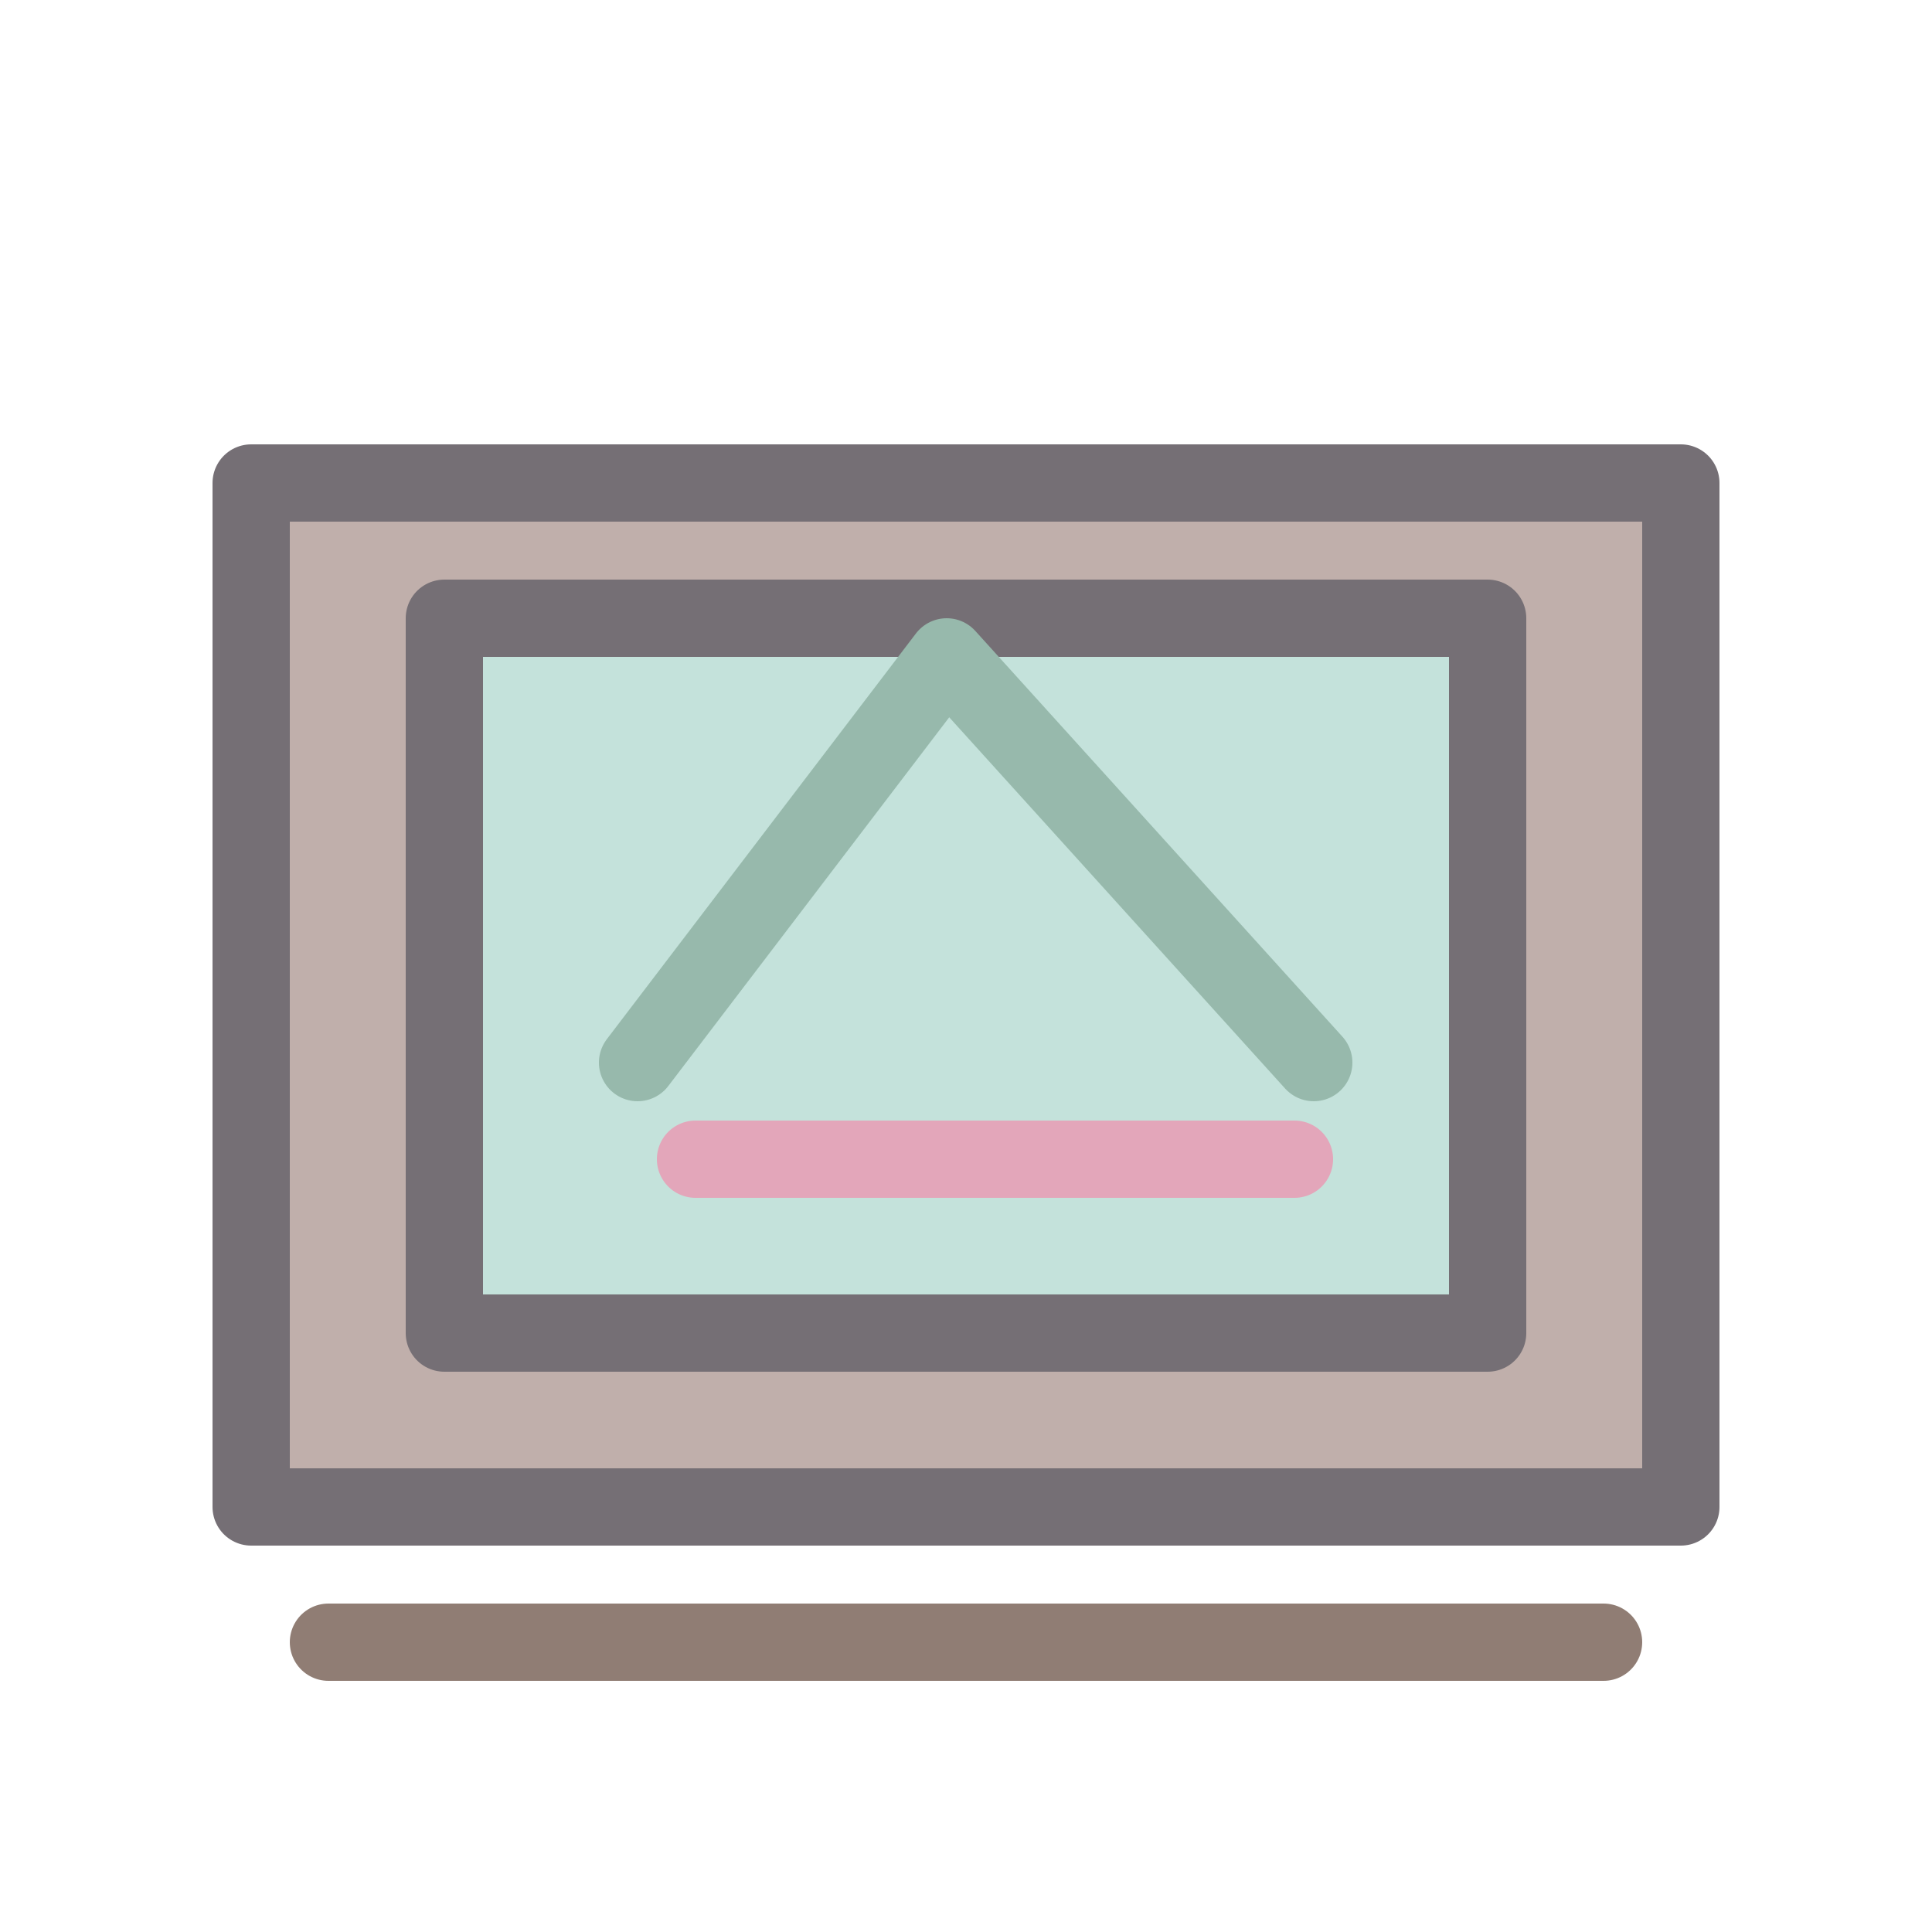
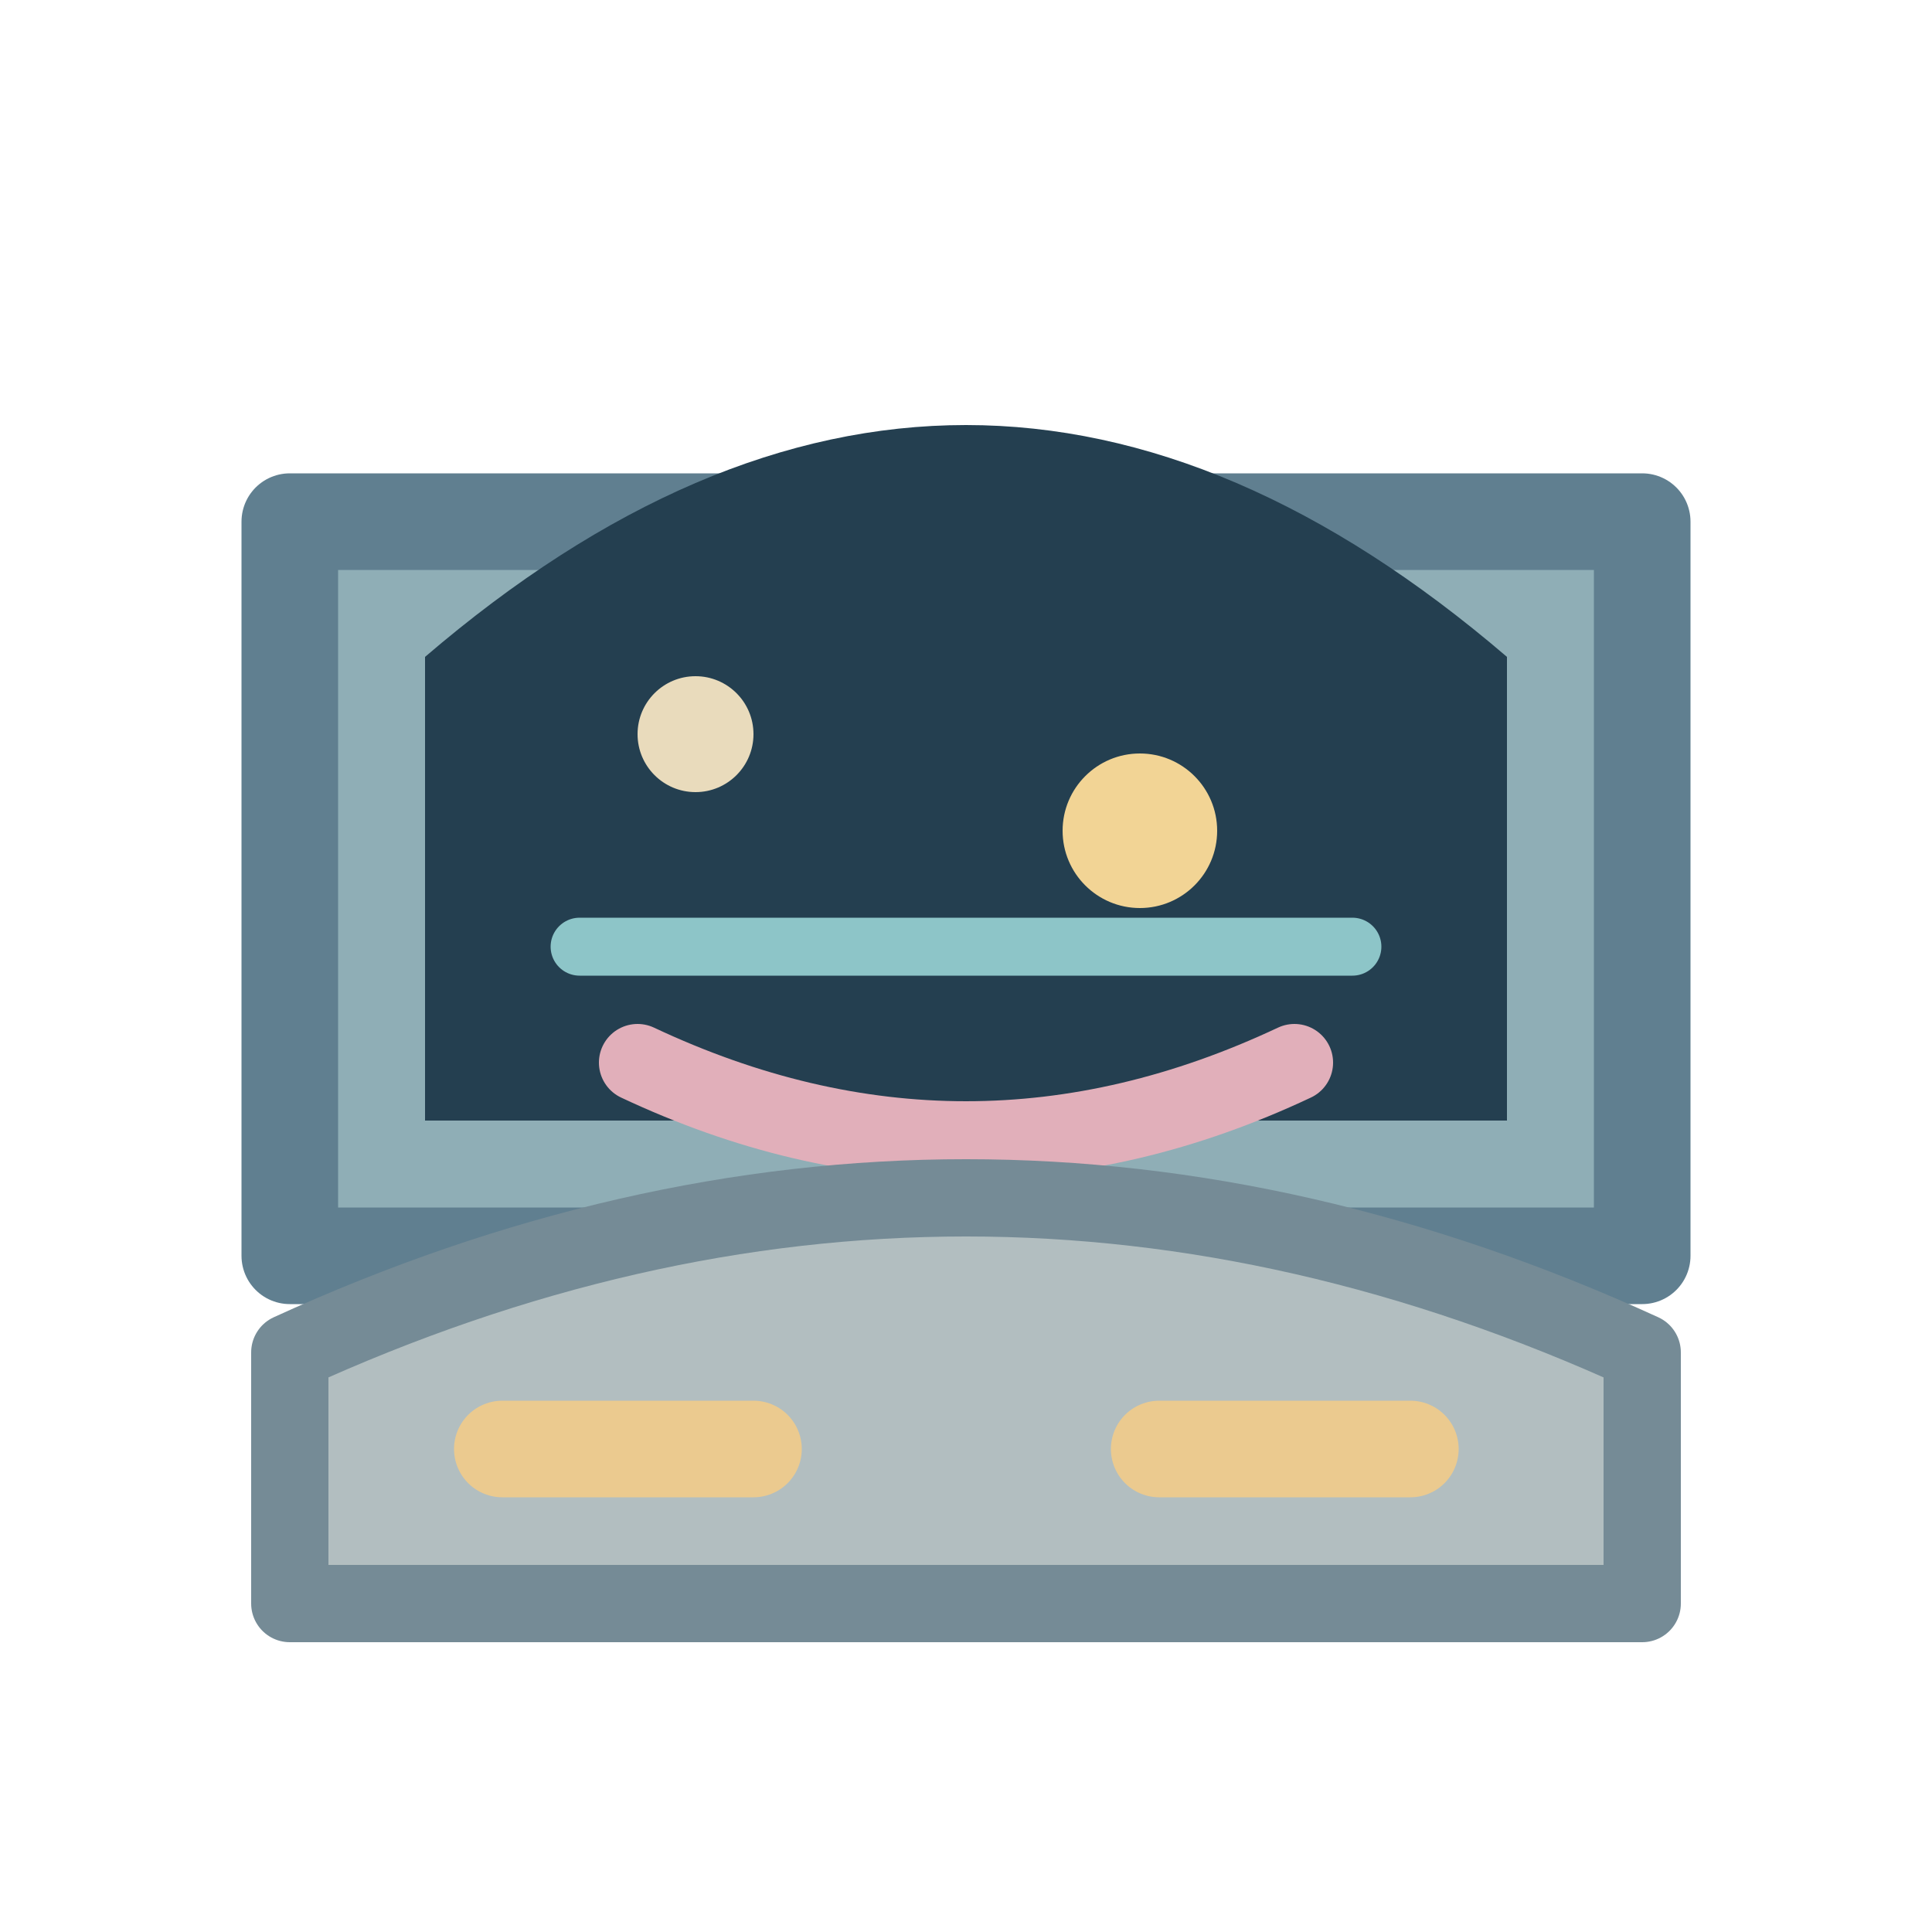
<svg xmlns="http://www.w3.org/2000/svg" viewBox="0 0 100 100">
-   <g stroke="#756F75" stroke-width="4" stroke-linecap="round" stroke-linejoin="round">
-     <path d="M13 25h74v53H13Z" fill="#C0AFAB" />
-     <path d="M23 32h54v37H23Z" fill="#C4E2DB" />
-     <path d="m33 55 16-21 19 21" stroke="#97B9AC" fill="none" />
-     <path d="M36 60h31" stroke="#E3A6BA" />
-     <path d="M17 85h66" stroke="#907D74" />
+   <g stroke-linecap="round" stroke-linejoin="round">
+     <path d="M15 27h70v38H15Z" fill="#8FAEB6" stroke="#607F90" stroke-width="5" />
+     <path d="M22 34q28-24 56 0v24H22Z" fill="#243F50" />
+     <path d="M30 49h40" stroke="#8DC5C8" stroke-width="3" />
+     <circle cx="59" cy="43" r="4" fill="#F2D495" />
+     <circle cx="36" cy="38" r="3" fill="#E9DBBC" />
+     <path d="M33 55q17 8 34 0" stroke="#E1AFBA" stroke-width="4" fill="none" />
+     <path d="M15 70q35-16 70 0v13H15Z" fill="#B2BEC0" stroke="#758B96" stroke-width="4" />
+     <path d="M26 75h13m21 0h13" stroke="#EBCA8F" stroke-width="5" />
  </g>
</svg>
